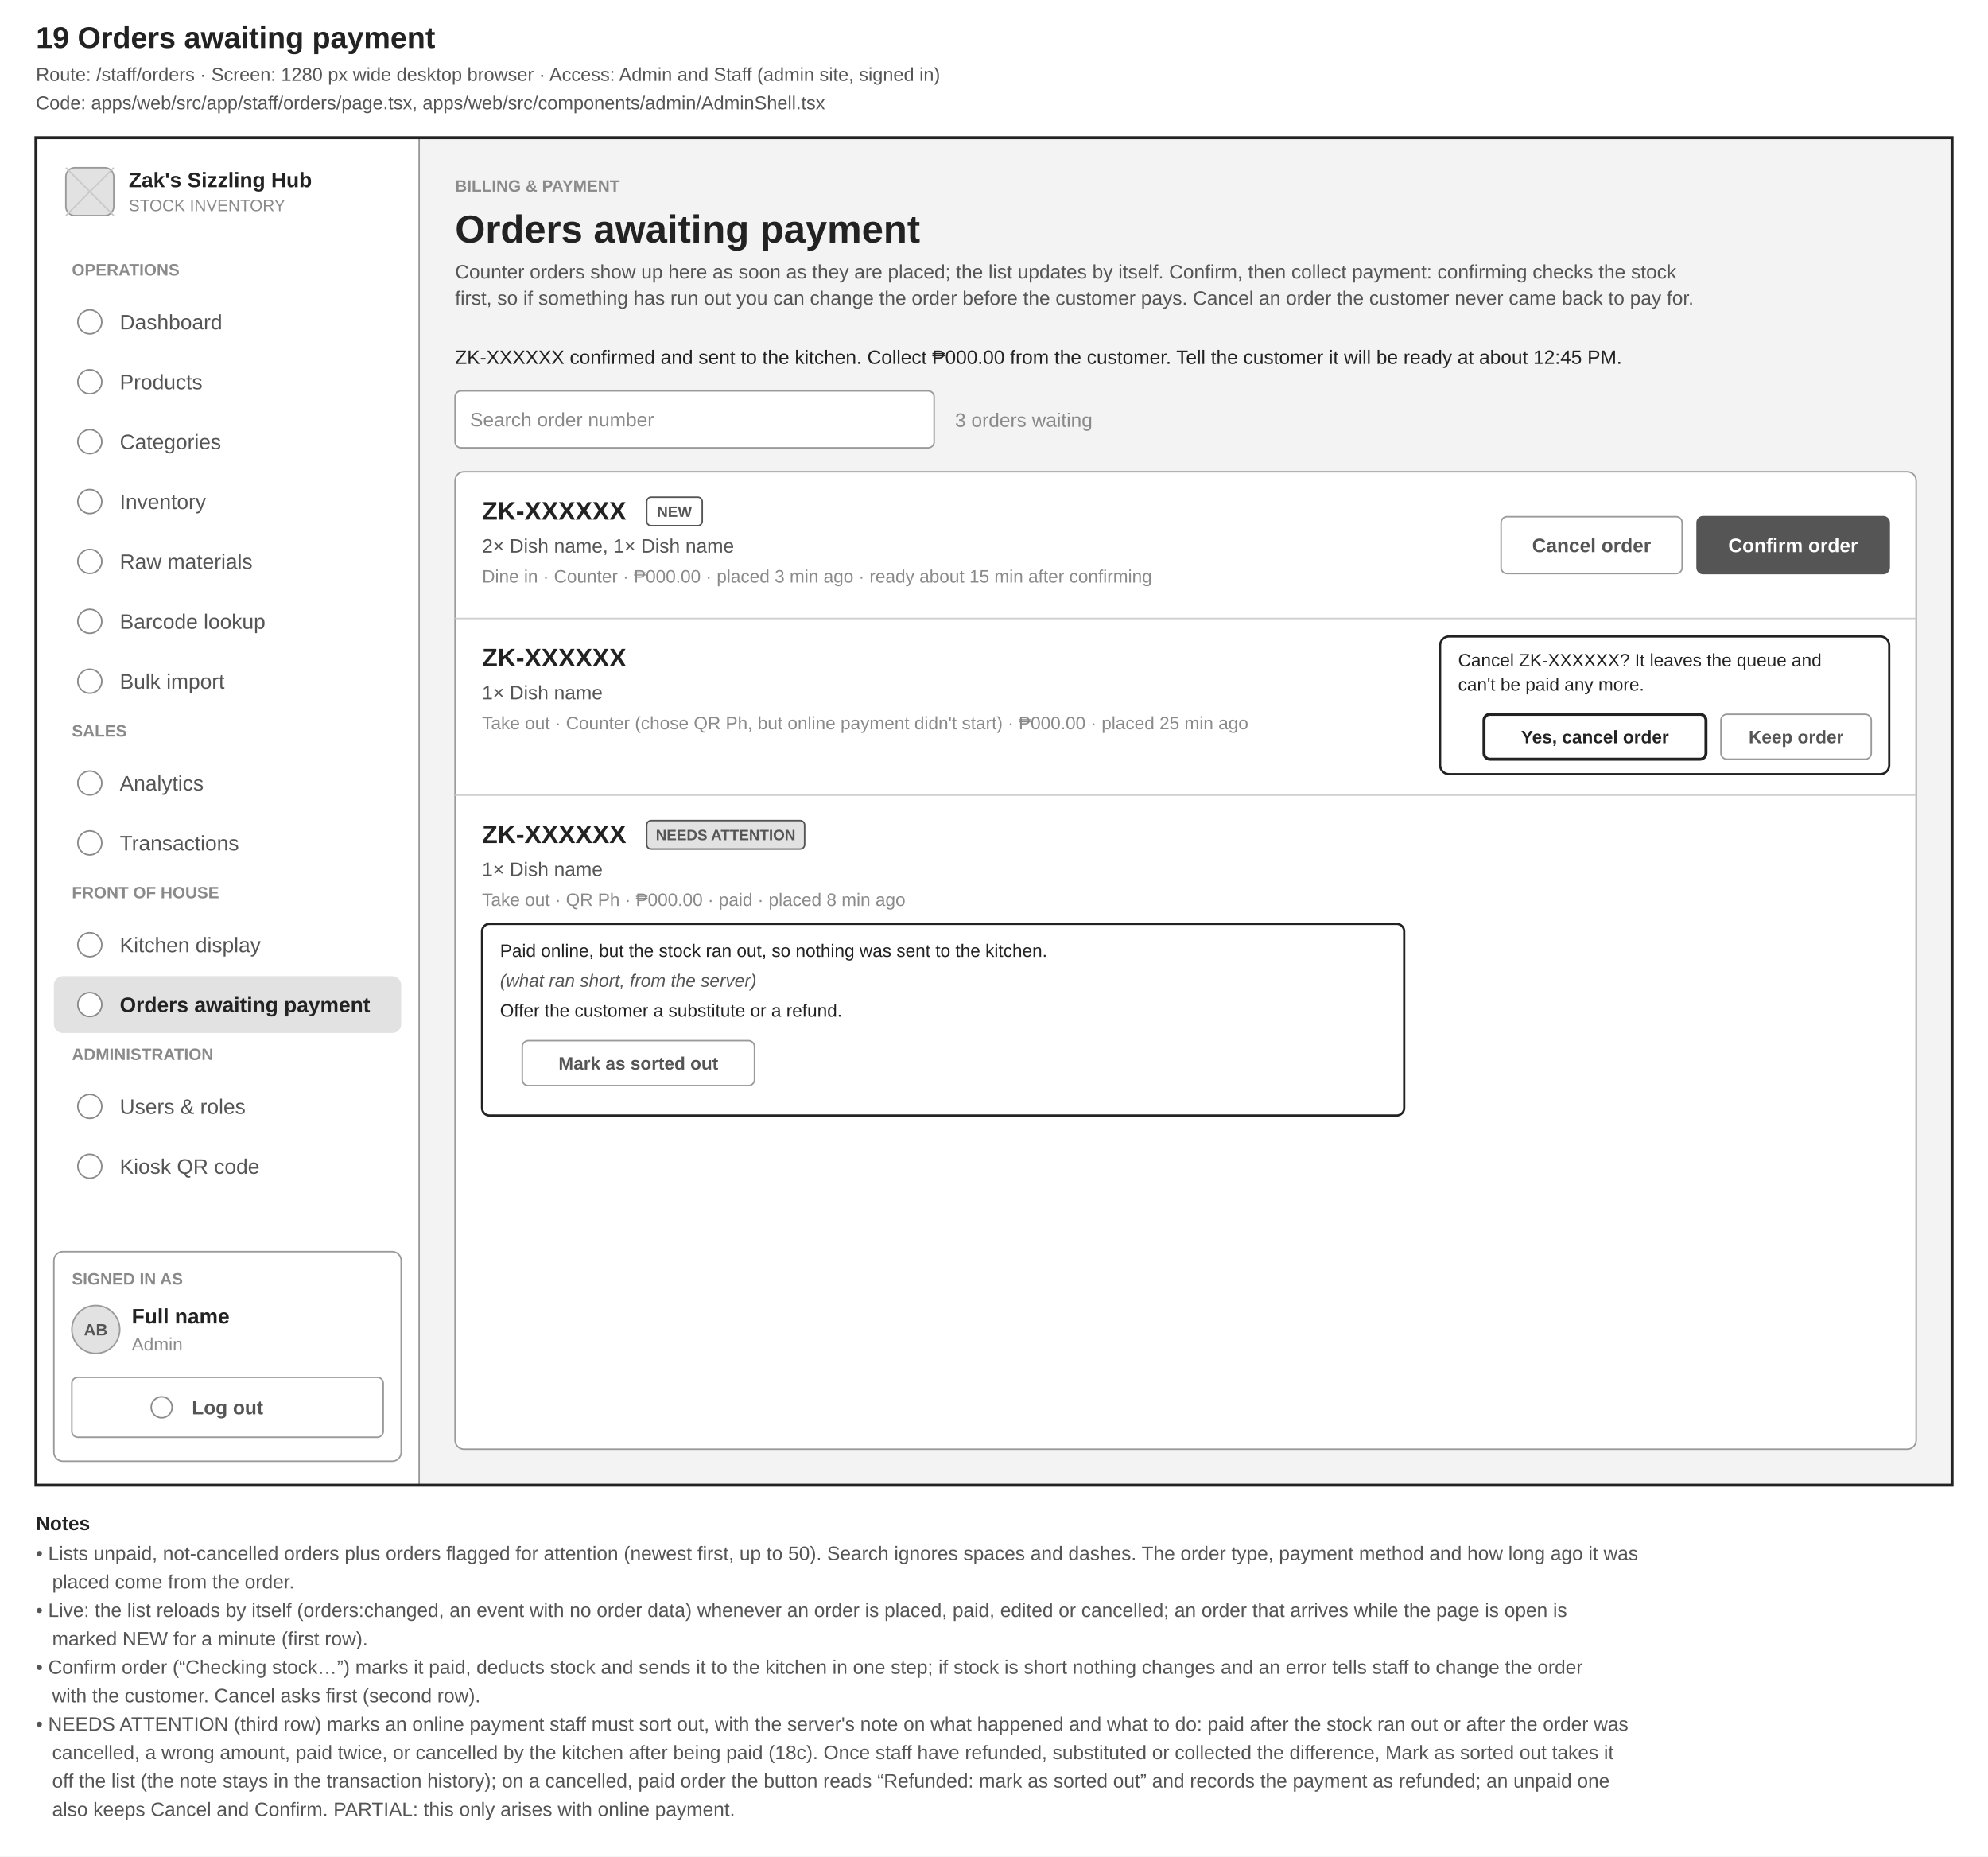
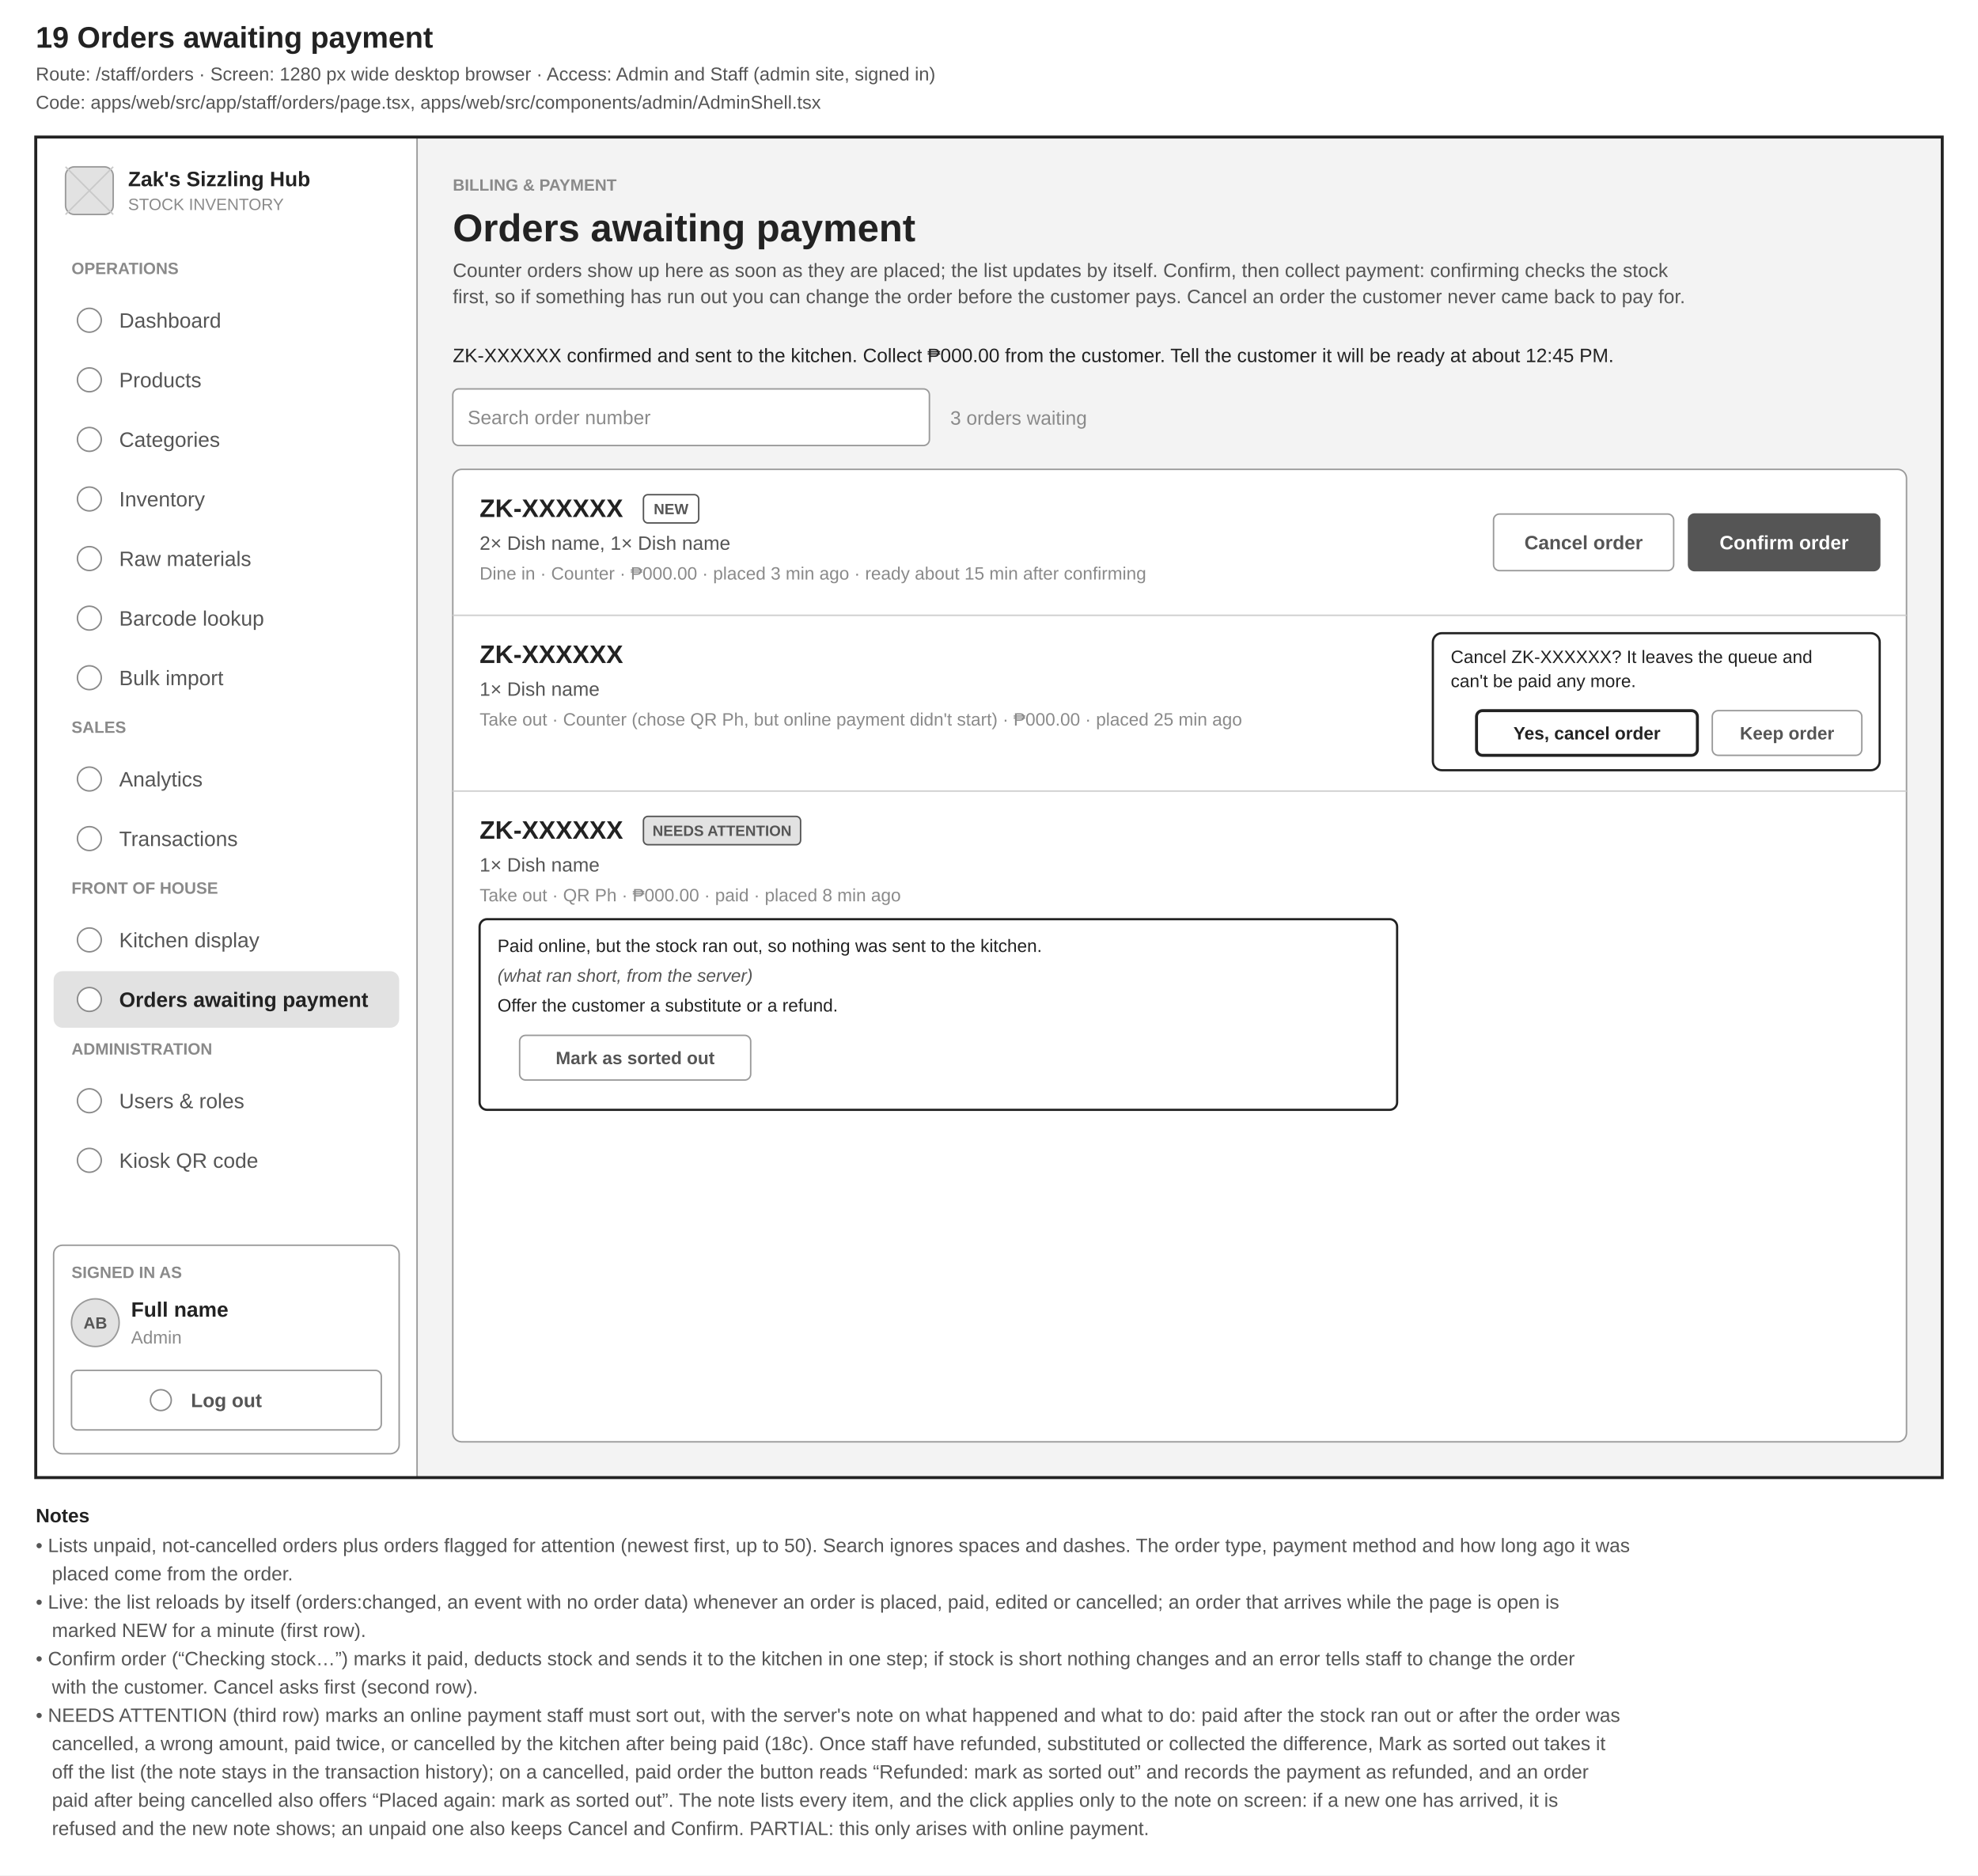
- <svg xmlns="http://www.w3.org/2000/svg" width="1328" height="1240" viewBox="0 0 1328 1240">
-   <rect x="0" y="0" width="1328" height="1240" fill="#ffffff" />
+ <svg xmlns="http://www.w3.org/2000/svg" width="1328" height="1259" viewBox="0 0 1328 1259">
+   <rect x="0" y="0" width="1328" height="1259" fill="#ffffff" />
  <text x="24" y="32" font-family="Arial, Helvetica, sans-serif" font-size="20" font-weight="700" fill="#222222">19  Orders awaiting payment</text>
  <text x="24" y="54" font-family="Arial, Helvetica, sans-serif" font-size="12.5" fill="#555555">Route: /staff/orders   ·   Screen: 1280 px wide desktop browser   ·   Access: Admin and Staff (admin site, signed in)</text>
  <text x="24" y="73" font-family="Arial, Helvetica, sans-serif" font-size="12.5" fill="#555555">Code: apps/web/src/app/staff/orders/page.tsx, apps/web/src/components/admin/AdminShell.tsx</text>
  <text x="24" y="1022" font-family="Arial, Helvetica, sans-serif" font-size="13" font-weight="700" fill="#222222">Notes</text>
  <text x="24" y="1042" font-family="Arial, Helvetica, sans-serif" font-size="13" fill="#555555" xml:space="preserve">• Lists unpaid, not-cancelled orders plus orders flagged for attention (newest first, up to 50). Search ignores spaces and dashes. The order type, payment method and how long ago it was</text>
  <text x="24" y="1061" font-family="Arial, Helvetica, sans-serif" font-size="13" fill="#555555" xml:space="preserve">   placed come from the order.</text>
  <text x="24" y="1080" font-family="Arial, Helvetica, sans-serif" font-size="13" fill="#555555" xml:space="preserve">• Live: the list reloads by itself (orders:changed, an event with no order data) whenever an order is placed, paid, edited or cancelled; an order that arrives while the page is open is</text>
  <text x="24" y="1099" font-family="Arial, Helvetica, sans-serif" font-size="13" fill="#555555" xml:space="preserve">   marked NEW for a minute (first row).</text>
  <text x="24" y="1118" font-family="Arial, Helvetica, sans-serif" font-size="13" fill="#555555" xml:space="preserve">• Confirm order (“Checking stock…”) marks it paid, deducts stock and sends it to the kitchen in one step; if stock is short nothing changes and an error tells staff to change the order</text>
  <text x="24" y="1137" font-family="Arial, Helvetica, sans-serif" font-size="13" fill="#555555" xml:space="preserve">   with the customer. Cancel asks first (second row).</text>
  <text x="24" y="1156" font-family="Arial, Helvetica, sans-serif" font-size="13" fill="#555555" xml:space="preserve">• NEEDS ATTENTION (third row) marks an online payment staff must sort out, with the server's note on what happened and what to do: paid after the stock ran out or after the order was</text>
  <text x="24" y="1175" font-family="Arial, Helvetica, sans-serif" font-size="13" fill="#555555" xml:space="preserve">   cancelled, a wrong amount, paid twice, or cancelled by the kitchen after being paid (18c). Once staff have refunded, substituted or collected the difference, Mark as sorted out takes it</text>
-   <text x="24" y="1194" font-family="Arial, Helvetica, sans-serif" font-size="13" fill="#555555" xml:space="preserve">   off the list (the note stays in the transaction history); on a cancelled, paid order the button reads “Refunded: mark as sorted out” and records the payment as refunded; an unpaid one</text>
-   <text x="24" y="1213" font-family="Arial, Helvetica, sans-serif" font-size="13" fill="#555555" xml:space="preserve">   also keeps Cancel and Confirm. PARTIAL: this only arises with online payment.</text>
+   <text x="24" y="1194" font-family="Arial, Helvetica, sans-serif" font-size="13" fill="#555555" xml:space="preserve">   off the list (the note stays in the transaction history); on a cancelled, paid order the button reads “Refunded: mark as sorted out” and records the payment as refunded, and an order</text>
+   <text x="24" y="1213" font-family="Arial, Helvetica, sans-serif" font-size="13" fill="#555555" xml:space="preserve">   paid after being cancelled also offers “Placed again: mark as sorted out”. The note lists every item, and the click applies only to the note on screen: if a new one has arrived, it is</text>
+   <text x="24" y="1232" font-family="Arial, Helvetica, sans-serif" font-size="13" fill="#555555" xml:space="preserve">   refused and the new note shows; an unpaid one also keeps Cancel and Confirm. PARTIAL: this only arises with online payment.</text>
  <g transform="translate(24,92)">
    <clipPath id="frame">
      <rect x="0" y="0" width="1280" height="900" />
    </clipPath>
    <g clip-path="url(#frame)">
      <rect x="0" y="0" width="1280" height="900" fill="#ffffff" />
      <rect x="0" y="0" width="1280" height="900" rx="0" fill="#f3f3f3" stroke="none" />
      <rect x="0" y="0" width="256" height="900" rx="0" fill="#ffffff" stroke="none" />
      <line x1="256" y1="0" x2="256" y2="900" stroke="#9a9a9a" stroke-width="1" />
      <rect x="20" y="20" width="32" height="32" rx="6" fill="#e2e2e2" stroke="#9a9a9a" stroke-width="1" />
      <line x1="20" y1="20" x2="52" y2="52" stroke="#c9c9c9" stroke-width="1" />
      <line x1="52" y1="20" x2="20" y2="52" stroke="#c9c9c9" stroke-width="1" />
      <text x="62" y="33" font-family="Arial, Helvetica, sans-serif" font-size="14" font-weight="700" text-anchor="start" fill="#222222">Zak's Sizzling Hub</text>
      <text x="62" y="49" font-family="Arial, Helvetica, sans-serif" font-size="11" font-weight="400" text-anchor="start" fill="#8a8a8a">STOCK INVENTORY</text>
      <text x="24" y="92" font-family="Arial, Helvetica, sans-serif" font-size="11" font-weight="700" text-anchor="start" fill="#8a8a8a">OPERATIONS</text>
      <circle cx="36" cy="123" r="8" fill="#ffffff" stroke="#8a8a8a" stroke-width="1" />
      <text x="56" y="128" font-family="Arial, Helvetica, sans-serif" font-size="14" font-weight="400" text-anchor="start" fill="#555555">Dashboard</text>
      <circle cx="36" cy="163" r="8" fill="#ffffff" stroke="#8a8a8a" stroke-width="1" />
      <text x="56" y="168" font-family="Arial, Helvetica, sans-serif" font-size="14" font-weight="400" text-anchor="start" fill="#555555">Products</text>
      <circle cx="36" cy="203" r="8" fill="#ffffff" stroke="#8a8a8a" stroke-width="1" />
      <text x="56" y="208" font-family="Arial, Helvetica, sans-serif" font-size="14" font-weight="400" text-anchor="start" fill="#555555">Categories</text>
      <circle cx="36" cy="243" r="8" fill="#ffffff" stroke="#8a8a8a" stroke-width="1" />
      <text x="56" y="248" font-family="Arial, Helvetica, sans-serif" font-size="14" font-weight="400" text-anchor="start" fill="#555555">Inventory</text>
      <circle cx="36" cy="283" r="8" fill="#ffffff" stroke="#8a8a8a" stroke-width="1" />
      <text x="56" y="288" font-family="Arial, Helvetica, sans-serif" font-size="14" font-weight="400" text-anchor="start" fill="#555555">Raw materials</text>
      <circle cx="36" cy="323" r="8" fill="#ffffff" stroke="#8a8a8a" stroke-width="1" />
      <text x="56" y="328" font-family="Arial, Helvetica, sans-serif" font-size="14" font-weight="400" text-anchor="start" fill="#555555">Barcode lookup</text>
      <circle cx="36" cy="363" r="8" fill="#ffffff" stroke="#8a8a8a" stroke-width="1" />
      <text x="56" y="368" font-family="Arial, Helvetica, sans-serif" font-size="14" font-weight="400" text-anchor="start" fill="#555555">Bulk import</text>
      <text x="24" y="400" font-family="Arial, Helvetica, sans-serif" font-size="11" font-weight="700" text-anchor="start" fill="#8a8a8a">SALES</text>
      <circle cx="36" cy="431" r="8" fill="#ffffff" stroke="#8a8a8a" stroke-width="1" />
      <text x="56" y="436" font-family="Arial, Helvetica, sans-serif" font-size="14" font-weight="400" text-anchor="start" fill="#555555">Analytics</text>
      <circle cx="36" cy="471" r="8" fill="#ffffff" stroke="#8a8a8a" stroke-width="1" />
      <text x="56" y="476" font-family="Arial, Helvetica, sans-serif" font-size="14" font-weight="400" text-anchor="start" fill="#555555">Transactions</text>
      <text x="24" y="508" font-family="Arial, Helvetica, sans-serif" font-size="11" font-weight="700" text-anchor="start" fill="#8a8a8a">FRONT OF HOUSE</text>
      <circle cx="36" cy="539" r="8" fill="#ffffff" stroke="#8a8a8a" stroke-width="1" />
      <text x="56" y="544" font-family="Arial, Helvetica, sans-serif" font-size="14" font-weight="400" text-anchor="start" fill="#555555">Kitchen display</text>
      <rect x="12" y="560" width="232" height="38" rx="6" fill="#e2e2e2" stroke="none" />
      <circle cx="36" cy="579" r="8" fill="#ffffff" stroke="#8a8a8a" stroke-width="1" />
      <text x="56" y="584" font-family="Arial, Helvetica, sans-serif" font-size="14" font-weight="700" text-anchor="start" fill="#222222">Orders awaiting payment</text>
      <text x="24" y="616" font-family="Arial, Helvetica, sans-serif" font-size="11" font-weight="700" text-anchor="start" fill="#8a8a8a">ADMINISTRATION</text>
      <circle cx="36" cy="647" r="8" fill="#ffffff" stroke="#8a8a8a" stroke-width="1" />
      <text x="56" y="652" font-family="Arial, Helvetica, sans-serif" font-size="14" font-weight="400" text-anchor="start" fill="#555555">Users &amp; roles</text>
      <circle cx="36" cy="687" r="8" fill="#ffffff" stroke="#8a8a8a" stroke-width="1" />
      <text x="56" y="692" font-family="Arial, Helvetica, sans-serif" font-size="14" font-weight="400" text-anchor="start" fill="#555555">Kiosk QR code</text>
      <rect x="12" y="744" width="232" height="140" rx="6" fill="#ffffff" stroke="#9a9a9a" stroke-width="1" />
      <text x="24" y="766" font-family="Arial, Helvetica, sans-serif" font-size="11" font-weight="700" text-anchor="start" fill="#8a8a8a">SIGNED IN AS</text>
      <circle cx="40" cy="796" r="16" fill="#e2e2e2" stroke="#9a9a9a" stroke-width="1" />
      <text x="40" y="800" font-family="Arial, Helvetica, sans-serif" font-size="11" font-weight="700" text-anchor="middle" fill="#555555">AB</text>
      <text x="64" y="792" font-family="Arial, Helvetica, sans-serif" font-size="14" font-weight="700" text-anchor="start" fill="#222222">Full name</text>
      <text x="64" y="810" font-family="Arial, Helvetica, sans-serif" font-size="12" font-weight="400" text-anchor="start" fill="#8a8a8a">Admin</text>
      <rect x="24" y="828" width="208" height="40" rx="4" fill="#ffffff" stroke="#9a9a9a" stroke-width="1" />
      <text x="128.0" y="852.68" font-family="Arial, Helvetica, sans-serif" font-size="13" font-weight="700" text-anchor="middle" fill="#555555">Log out</text>
      <circle cx="84" cy="848" r="7" fill="#ffffff" stroke="#8a8a8a" stroke-width="1" />
      <text x="280" y="36" font-family="Arial, Helvetica, sans-serif" font-size="11" font-weight="700" text-anchor="start" fill="#8a8a8a">BILLING &amp; PAYMENT</text>
      <text x="280" y="70" font-family="Arial, Helvetica, sans-serif" font-size="26" font-weight="700" text-anchor="start" fill="#222222">Orders awaiting payment</text>
      <text x="280" y="94" font-family="Arial, Helvetica, sans-serif" font-size="13" font-weight="400" text-anchor="start" fill="#555555">Counter orders show up here as soon as they are placed; the list updates by itself. Confirm, then collect payment: confirming checks the stock</text>
      <text x="280" y="111.55" font-family="Arial, Helvetica, sans-serif" font-size="13" font-weight="400" text-anchor="start" fill="#555555">first, so if something has run out you can change the order before the customer pays. Cancel an order the customer never came back to pay for.</text>
      <text x="280" y="151.1" font-family="Arial, Helvetica, sans-serif" font-size="13" font-weight="400" text-anchor="start" fill="#222222">ZK-XXXXXX confirmed and sent to the kitchen. Collect ₱000.00 from the customer. Tell the customer it will be ready at about 12:45 PM.</text>
      <rect x="280" y="169.1" width="320" height="38" rx="4" fill="#ffffff" stroke="#9a9a9a" stroke-width="1" />
      <text x="290" y="192.78" font-family="Arial, Helvetica, sans-serif" font-size="13" font-weight="400" text-anchor="start" fill="#8a8a8a">Search order number</text>
      <text x="614" y="193.1" font-family="Arial, Helvetica, sans-serif" font-size="13" font-weight="400" text-anchor="start" fill="#8a8a8a">3 orders waiting</text>
      <rect x="280" y="223.1" width="976" height="652.9" rx="6" fill="#ffffff" stroke="#9a9a9a" stroke-width="1" />
      <text x="298" y="255.1" font-family="Arial, Helvetica, sans-serif" font-size="17" font-weight="700" text-anchor="start" fill="#222222">ZK-XXXXXX</text>
      <rect x="408" y="240.1" width="37.1" height="19" rx="3" fill="#ffffff" stroke="#555555" stroke-width="1" />
      <text x="426.55" y="253.2" font-family="Arial, Helvetica, sans-serif" font-size="10" font-weight="700" text-anchor="middle" fill="#555555">NEW</text>
      <text x="298" y="277.1" font-family="Arial, Helvetica, sans-serif" font-size="13" font-weight="400" text-anchor="start" fill="#555555">2× Dish name, 1× Dish name</text>
      <text x="298" y="297.1" font-family="Arial, Helvetica, sans-serif" font-size="12" font-weight="400" text-anchor="start" fill="#8a8a8a">Dine in · Counter · ₱000.00 · placed 3 min ago · ready about 15 min after confirming</text>
      <rect x="1109.67" y="253.1" width="128.33" height="38" rx="4" fill="#555555" stroke="#555555" stroke-width="1" />
      <text x="1173.835" y="276.78" font-family="Arial, Helvetica, sans-serif" font-size="13" font-weight="700" text-anchor="middle" fill="#ffffff">Confirm order</text>
      <rect x="978.75" y="253.1" width="120.92" height="38" rx="4" fill="#ffffff" stroke="#9a9a9a" stroke-width="1" />
      <text x="1039.21" y="276.78" font-family="Arial, Helvetica, sans-serif" font-size="13" font-weight="700" text-anchor="middle" fill="#555555">Cancel order</text>
      <line x1="280" y1="321.1" x2="1256" y2="321.1" stroke="#cfcfcf" stroke-width="1" />
      <text x="298" y="353.1" font-family="Arial, Helvetica, sans-serif" font-size="17" font-weight="700" text-anchor="start" fill="#222222">ZK-XXXXXX</text>
      <text x="298" y="375.1" font-family="Arial, Helvetica, sans-serif" font-size="13" font-weight="400" text-anchor="start" fill="#555555">1× Dish name</text>
      <text x="298" y="395.1" font-family="Arial, Helvetica, sans-serif" font-size="12" font-weight="400" text-anchor="start" fill="#8a8a8a">Take out · Counter (chose QR Ph, but online payment didn't start) · ₱000.00 · placed 25 min ago</text>
      <rect x="938" y="333.1" width="300" height="92" rx="6" fill="#ffffff" stroke="#222222" stroke-width="1.5" />
      <text x="950" y="353.1" font-family="Arial, Helvetica, sans-serif" font-size="12" font-weight="400" text-anchor="start" fill="#222222">Cancel ZK-XXXXXX? It leaves the queue and</text>
      <text x="950" y="369.3" font-family="Arial, Helvetica, sans-serif" font-size="12" font-weight="400" text-anchor="start" fill="#222222">can't be paid any more.</text>
      <rect x="1125.6" y="385.1" width="100.4" height="30" rx="4" fill="#ffffff" stroke="#9a9a9a" stroke-width="1" />
      <text x="1175.8" y="404.42" font-family="Arial, Helvetica, sans-serif" font-size="12" font-weight="700" text-anchor="middle" fill="#555555">Keep order</text>
      <rect x="967.32" y="385.1" width="148.28" height="30" rx="4" fill="#ffffff" stroke="#222222" stroke-width="2" />
      <text x="1041.46" y="404.42" font-family="Arial, Helvetica, sans-serif" font-size="12" font-weight="700" text-anchor="middle" fill="#222222">Yes, cancel order</text>
      <line x1="280" y1="439.1" x2="1256" y2="439.1" stroke="#cfcfcf" stroke-width="1" />
      <text x="298" y="471.1" font-family="Arial, Helvetica, sans-serif" font-size="17" font-weight="700" text-anchor="start" fill="#222222">ZK-XXXXXX</text>
      <rect x="408" y="456.1" width="105.5" height="19" rx="3" fill="#e2e2e2" stroke="#555555" stroke-width="1" />
      <text x="460.75" y="469.2" font-family="Arial, Helvetica, sans-serif" font-size="10" font-weight="700" text-anchor="middle" fill="#555555">NEEDS ATTENTION</text>
      <text x="298" y="493.1" font-family="Arial, Helvetica, sans-serif" font-size="13" font-weight="400" text-anchor="start" fill="#555555">1× Dish name</text>
      <text x="298" y="513.1" font-family="Arial, Helvetica, sans-serif" font-size="12" font-weight="400" text-anchor="start" fill="#8a8a8a">Take out · QR Ph · ₱000.00 · paid · placed 8 min ago</text>
      <rect x="298" y="525.1" width="616" height="128" rx="5" fill="#ffffff" stroke="#222222" stroke-width="1.5" />
      <text x="310" y="547.1" font-family="Arial, Helvetica, sans-serif" font-size="12" font-weight="400" text-anchor="start" fill="#222222">Paid online, but the stock ran out, so nothing was sent to the kitchen.</text>
      <text x="310" y="567.1" font-family="Arial, Helvetica, sans-serif" font-size="12" font-weight="400" text-anchor="start" fill="#555555" font-style="italic">(what ran short, from the server)</text>
      <text x="310" y="587.1" font-family="Arial, Helvetica, sans-serif" font-size="12" font-weight="400" text-anchor="start" fill="#222222">Offer the customer a substitute or a refund.</text>
      <rect x="324.88" y="603.1" width="155.12" height="30" rx="4" fill="#ffffff" stroke="#9a9a9a" stroke-width="1" />
      <text x="402.44" y="622.42" font-family="Arial, Helvetica, sans-serif" font-size="12" font-weight="700" text-anchor="middle" fill="#555555">Mark as sorted out</text>
    </g>
    <rect x="0" y="0" width="1280" height="900" fill="none" stroke="#222222" stroke-width="2" />
  </g>
</svg>
